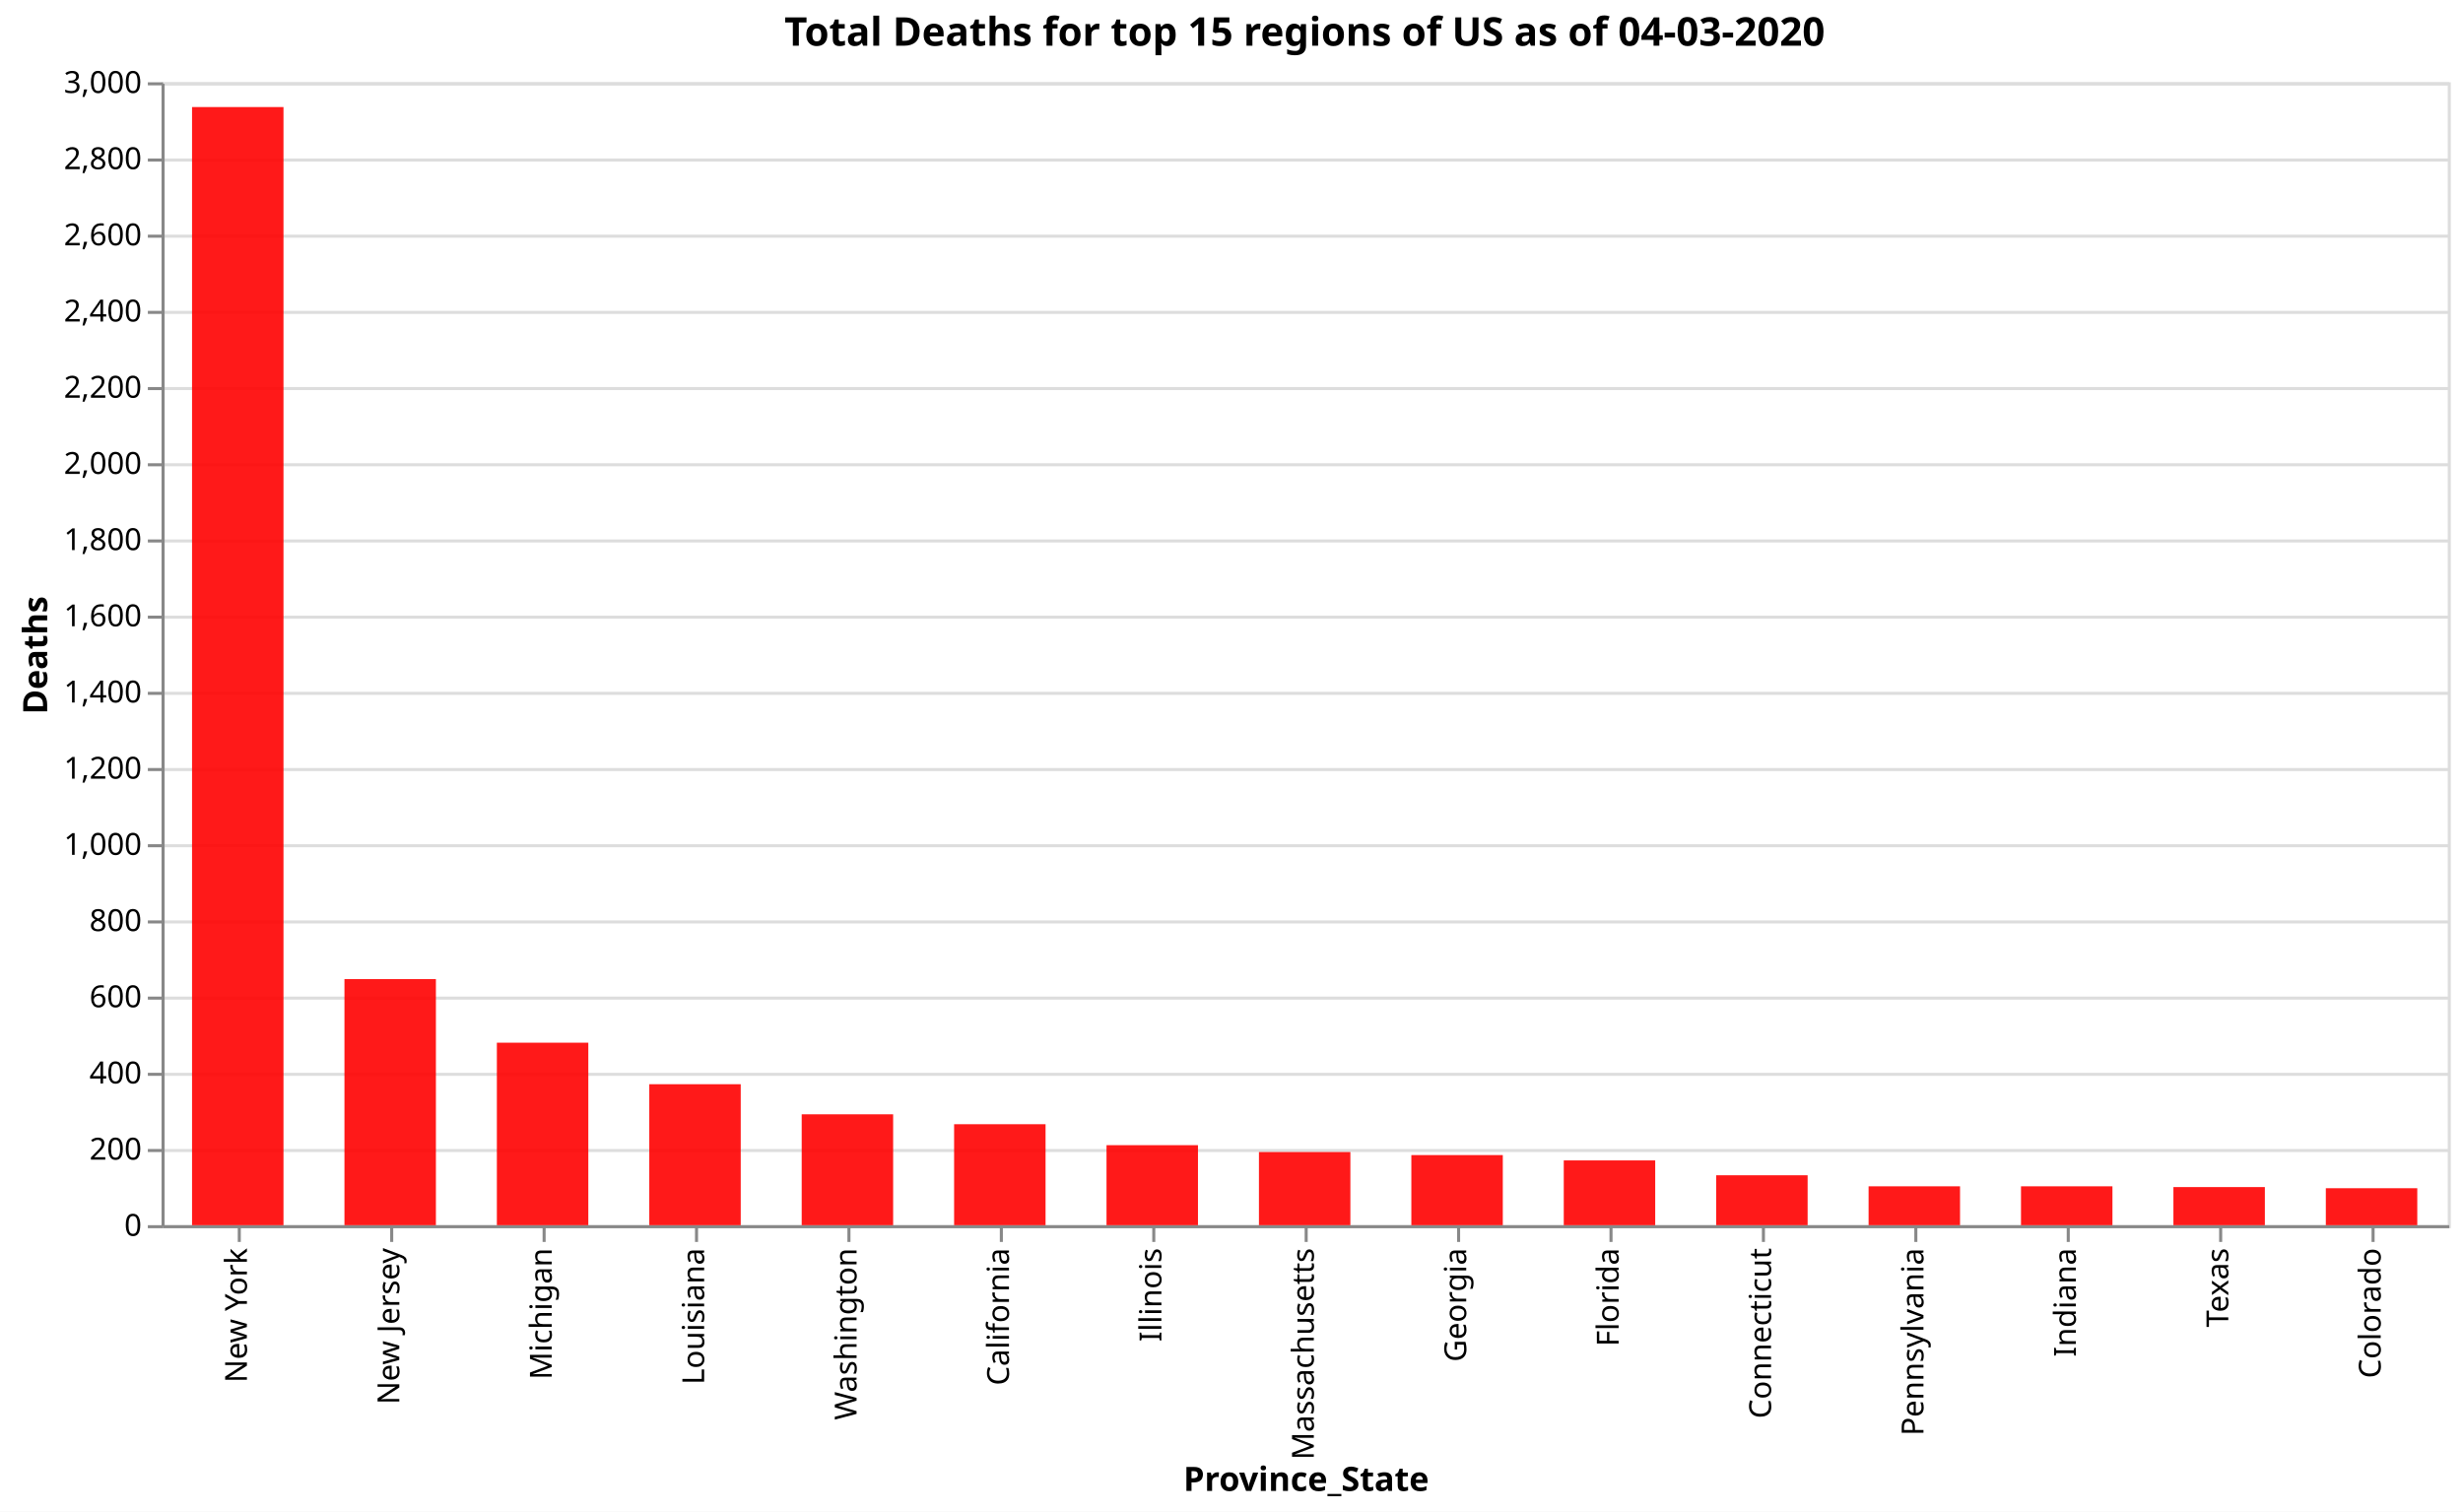
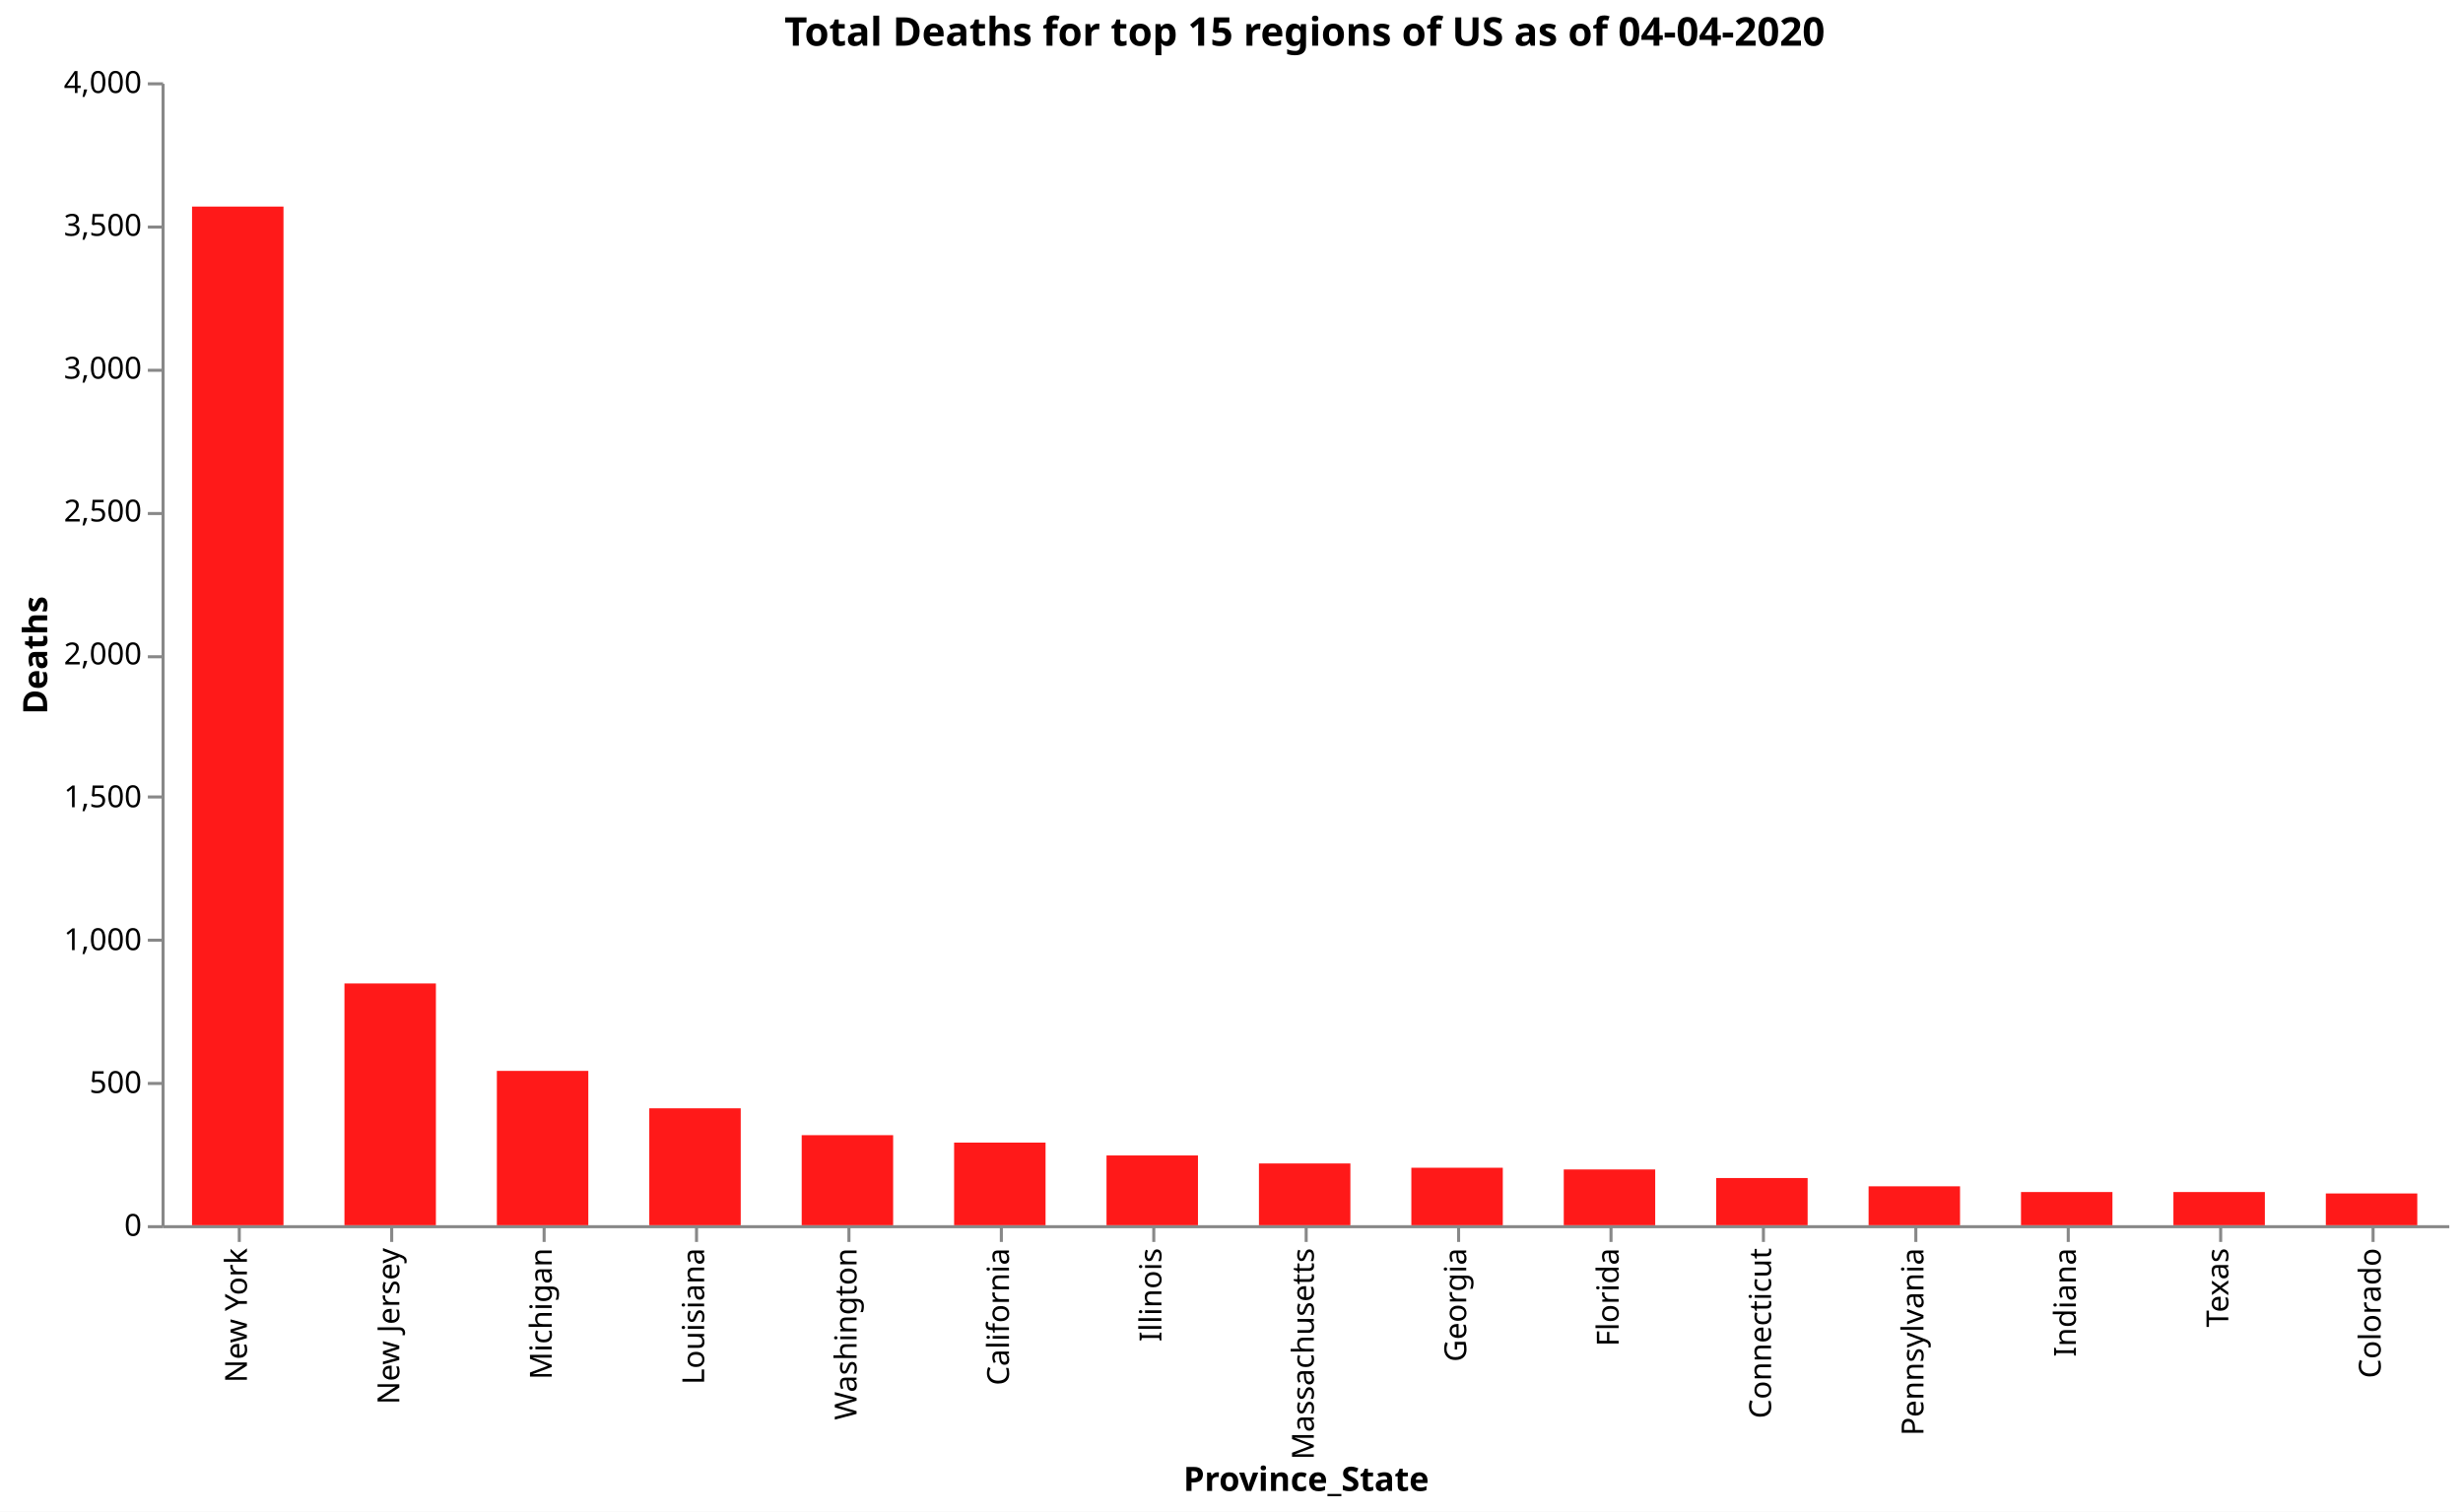
<svg xmlns="http://www.w3.org/2000/svg" class="marks" width="808" height="496" viewBox="0 0 808 496" version="1.1">
  <rect width="808" height="496" style="fill: white;" />
  <g transform="translate(53,27)">
    <g class="mark-group role-frame root">
      <g transform="translate(0,0)">
-         <path class="background" d="M0.5,0.5h750v375h-750Z" style="fill: none; stroke: #ddd;" />
+         <path class="background" d="M0,0h750v375h-750Z" style="fill: none; stroke: #ddd; stroke-width: 0;" />
        <g>
-           <g class="mark-group role-axis">
-             <g transform="translate(0.5,0.5)">
-               <path class="background" d="M0,0h0v0h0Z" style="pointer-events: none; fill: none;" />
-               <g>
-                 <g class="mark-rule role-axis-grid" style="pointer-events: none;">
-                   <line transform="translate(0,375)" x2="750" y2="0" style="fill: none; stroke: #ddd; stroke-width: 1; opacity: 1;" />
-                   <line transform="translate(0,350)" x2="750" y2="0" style="fill: none; stroke: #ddd; stroke-width: 1; opacity: 1;" />
-                   <line transform="translate(0,325)" x2="750" y2="0" style="fill: none; stroke: #ddd; stroke-width: 1; opacity: 1;" />
-                   <line transform="translate(0,300)" x2="750" y2="0" style="fill: none; stroke: #ddd; stroke-width: 1; opacity: 1;" />
-                   <line transform="translate(0,275)" x2="750" y2="0" style="fill: none; stroke: #ddd; stroke-width: 1; opacity: 1;" />
-                   <line transform="translate(0,250)" x2="750" y2="0" style="fill: none; stroke: #ddd; stroke-width: 1; opacity: 1;" />
-                   <line transform="translate(0,225)" x2="750" y2="0" style="fill: none; stroke: #ddd; stroke-width: 1; opacity: 1;" />
-                   <line transform="translate(0,200)" x2="750" y2="0" style="fill: none; stroke: #ddd; stroke-width: 1; opacity: 1;" />
-                   <line transform="translate(0,175)" x2="750" y2="0" style="fill: none; stroke: #ddd; stroke-width: 1; opacity: 1;" />
-                   <line transform="translate(0,150)" x2="750" y2="0" style="fill: none; stroke: #ddd; stroke-width: 1; opacity: 1;" />
-                   <line transform="translate(0,125)" x2="750" y2="0" style="fill: none; stroke: #ddd; stroke-width: 1; opacity: 1;" />
-                   <line transform="translate(0,100)" x2="750" y2="0" style="fill: none; stroke: #ddd; stroke-width: 1; opacity: 1;" />
-                   <line transform="translate(0,75)" x2="750" y2="0" style="fill: none; stroke: #ddd; stroke-width: 1; opacity: 1;" />
-                   <line transform="translate(0,50)" x2="750" y2="0" style="fill: none; stroke: #ddd; stroke-width: 1; opacity: 1;" />
-                   <line transform="translate(0,25)" x2="750" y2="0" style="fill: none; stroke: #ddd; stroke-width: 1; opacity: 1;" />
-                   <line transform="translate(0,0)" x2="750" y2="0" style="fill: none; stroke: #ddd; stroke-width: 1; opacity: 1;" />
-                 </g>
-               </g>
-               <path class="foreground" d="" style="pointer-events: none; display: none; fill: none;" />
-             </g>
-           </g>
          <g class="mark-group role-axis">
            <g transform="translate(0.5,375.5)">
              <path class="background" d="M0,0h0v0h0Z" style="pointer-events: none; fill: none;" />
              <g>
                <g class="mark-rule role-axis-tick" style="pointer-events: none;">
                  <line transform="translate(25,0)" x2="0" y2="5" style="fill: none; stroke: #888; stroke-width: 1; opacity: 1;" />
                  <line transform="translate(75,0)" x2="0" y2="5" style="fill: none; stroke: #888; stroke-width: 1; opacity: 1;" />
                  <line transform="translate(125,0)" x2="0" y2="5" style="fill: none; stroke: #888; stroke-width: 1; opacity: 1;" />
                  <line transform="translate(175,0)" x2="0" y2="5" style="fill: none; stroke: #888; stroke-width: 1; opacity: 1;" />
                  <line transform="translate(225,0)" x2="0" y2="5" style="fill: none; stroke: #888; stroke-width: 1; opacity: 1;" />
                  <line transform="translate(275,0)" x2="0" y2="5" style="fill: none; stroke: #888; stroke-width: 1; opacity: 1;" />
                  <line transform="translate(325,0)" x2="0" y2="5" style="fill: none; stroke: #888; stroke-width: 1; opacity: 1;" />
                  <line transform="translate(375,0)" x2="0" y2="5" style="fill: none; stroke: #888; stroke-width: 1; opacity: 1;" />
                  <line transform="translate(425,0)" x2="0" y2="5" style="fill: none; stroke: #888; stroke-width: 1; opacity: 1;" />
                  <line transform="translate(475,0)" x2="0" y2="5" style="fill: none; stroke: #888; stroke-width: 1; opacity: 1;" />
                  <line transform="translate(525,0)" x2="0" y2="5" style="fill: none; stroke: #888; stroke-width: 1; opacity: 1;" />
                  <line transform="translate(575,0)" x2="0" y2="5" style="fill: none; stroke: #888; stroke-width: 1; opacity: 1;" />
                  <line transform="translate(625,0)" x2="0" y2="5" style="fill: none; stroke: #888; stroke-width: 1; opacity: 1;" />
                  <line transform="translate(675,0)" x2="0" y2="5" style="fill: none; stroke: #888; stroke-width: 1; opacity: 1;" />
                  <line transform="translate(725,0)" x2="0" y2="5" style="fill: none; stroke: #888; stroke-width: 1; opacity: 1;" />
                </g>
                <g class="mark-text role-axis-label" style="pointer-events: none;">
                  <text text-anchor="end" transform="translate(24.5,7) rotate(270) translate(0,3)" style="font-family: sans-serif; font-size: 10px; fill: #000; opacity: 1;">New York</text>
                  <text text-anchor="end" transform="translate(74.5,7) rotate(270) translate(0,3)" style="font-family: sans-serif; font-size: 10px; fill: #000; opacity: 1;">New Jersey</text>
                  <text text-anchor="end" transform="translate(124.5,7) rotate(270) translate(0,3)" style="font-family: sans-serif; font-size: 10px; fill: #000; opacity: 1;">Michigan</text>
                  <text text-anchor="end" transform="translate(174.5,7) rotate(270) translate(0,3)" style="font-family: sans-serif; font-size: 10px; fill: #000; opacity: 1;">Louisiana</text>
                  <text text-anchor="end" transform="translate(224.5,7) rotate(270) translate(0,3)" style="font-family: sans-serif; font-size: 10px; fill: #000; opacity: 1;">Washington</text>
                  <text text-anchor="end" transform="translate(274.5,7) rotate(270) translate(0,3)" style="font-family: sans-serif; font-size: 10px; fill: #000; opacity: 1;">California</text>
                  <text text-anchor="end" transform="translate(324.5,7) rotate(270) translate(0,3)" style="font-family: sans-serif; font-size: 10px; fill: #000; opacity: 1;">Illinois</text>
                  <text text-anchor="end" transform="translate(374.5,7) rotate(270) translate(0,3)" style="font-family: sans-serif; font-size: 10px; fill: #000; opacity: 1;">Massachusetts</text>
                  <text text-anchor="end" transform="translate(424.5,7) rotate(270) translate(0,3)" style="font-family: sans-serif; font-size: 10px; fill: #000; opacity: 1;">Georgia</text>
                  <text text-anchor="end" transform="translate(474.5,7) rotate(270) translate(0,3)" style="font-family: sans-serif; font-size: 10px; fill: #000; opacity: 1;">Florida</text>
                  <text text-anchor="end" transform="translate(524.5,7) rotate(270) translate(0,3)" style="font-family: sans-serif; font-size: 10px; fill: #000; opacity: 1;">Connecticut</text>
                  <text text-anchor="end" transform="translate(574.5,7) rotate(270) translate(0,3)" style="font-family: sans-serif; font-size: 10px; fill: #000; opacity: 1;">Pennsylvania</text>
                  <text text-anchor="end" transform="translate(624.5,7) rotate(270) translate(0,3)" style="font-family: sans-serif; font-size: 10px; fill: #000; opacity: 1;">Indiana</text>
                  <text text-anchor="end" transform="translate(674.5,7) rotate(270) translate(0,3)" style="font-family: sans-serif; font-size: 10px; fill: #000; opacity: 1;">Texas</text>
                  <text text-anchor="end" transform="translate(724.5,7) rotate(270) translate(0,3)" style="font-family: sans-serif; font-size: 10px; fill: #000; opacity: 1;">Colorado</text>
                </g>
                <g class="mark-rule role-axis-domain" style="pointer-events: none;">
                  <line transform="translate(0,0)" x2="750" y2="0" style="fill: none; stroke: #888; stroke-width: 1; opacity: 1;" />
                </g>
                <g class="mark-text role-axis-title" style="pointer-events: none;">
                  <text text-anchor="middle" transform="translate(375,86.69434)" style="font-family: sans-serif; font-size: 11px; font-weight: bold; fill: #000; opacity: 1;">Province_State</text>
                </g>
              </g>
              <path class="foreground" d="" style="pointer-events: none; display: none; fill: none;" />
            </g>
          </g>
          <g class="mark-group role-axis">
            <g transform="translate(0.5,0.5)">
              <path class="background" d="M0,0h0v0h0Z" style="pointer-events: none; fill: none;" />
              <g>
                <g class="mark-rule role-axis-tick" style="pointer-events: none;">
                  <line transform="translate(0,375)" x2="-5" y2="0" style="fill: none; stroke: #888; stroke-width: 1; opacity: 1;" />
-                   <line transform="translate(0,350)" x2="-5" y2="0" style="fill: none; stroke: #888; stroke-width: 1; opacity: 1;" />
-                   <line transform="translate(0,325)" x2="-5" y2="0" style="fill: none; stroke: #888; stroke-width: 1; opacity: 1;" />
-                   <line transform="translate(0,300)" x2="-5" y2="0" style="fill: none; stroke: #888; stroke-width: 1; opacity: 1;" />
-                   <line transform="translate(0,275)" x2="-5" y2="0" style="fill: none; stroke: #888; stroke-width: 1; opacity: 1;" />
-                   <line transform="translate(0,250)" x2="-5" y2="0" style="fill: none; stroke: #888; stroke-width: 1; opacity: 1;" />
-                   <line transform="translate(0,225)" x2="-5" y2="0" style="fill: none; stroke: #888; stroke-width: 1; opacity: 1;" />
-                   <line transform="translate(0,200)" x2="-5" y2="0" style="fill: none; stroke: #888; stroke-width: 1; opacity: 1;" />
-                   <line transform="translate(0,175)" x2="-5" y2="0" style="fill: none; stroke: #888; stroke-width: 1; opacity: 1;" />
-                   <line transform="translate(0,150)" x2="-5" y2="0" style="fill: none; stroke: #888; stroke-width: 1; opacity: 1;" />
-                   <line transform="translate(0,125)" x2="-5" y2="0" style="fill: none; stroke: #888; stroke-width: 1; opacity: 1;" />
-                   <line transform="translate(0,100)" x2="-5" y2="0" style="fill: none; stroke: #888; stroke-width: 1; opacity: 1;" />
-                   <line transform="translate(0,75)" x2="-5" y2="0" style="fill: none; stroke: #888; stroke-width: 1; opacity: 1;" />
-                   <line transform="translate(0,50)" x2="-5" y2="0" style="fill: none; stroke: #888; stroke-width: 1; opacity: 1;" />
-                   <line transform="translate(0,25)" x2="-5" y2="0" style="fill: none; stroke: #888; stroke-width: 1; opacity: 1;" />
+                   <line transform="translate(0,328)" x2="-5" y2="0" style="fill: none; stroke: #888; stroke-width: 1; opacity: 1;" />
+                   <line transform="translate(0,281)" x2="-5" y2="0" style="fill: none; stroke: #888; stroke-width: 1; opacity: 1;" />
+                   <line transform="translate(0,234)" x2="-5" y2="0" style="fill: none; stroke: #888; stroke-width: 1; opacity: 1;" />
+                   <line transform="translate(0,188)" x2="-5" y2="0" style="fill: none; stroke: #888; stroke-width: 1; opacity: 1;" />
+                   <line transform="translate(0,141)" x2="-5" y2="0" style="fill: none; stroke: #888; stroke-width: 1; opacity: 1;" />
+                   <line transform="translate(0,94)" x2="-5" y2="0" style="fill: none; stroke: #888; stroke-width: 1; opacity: 1;" />
+                   <line transform="translate(0,47)" x2="-5" y2="0" style="fill: none; stroke: #888; stroke-width: 1; opacity: 1;" />
                  <line transform="translate(0,0)" x2="-5" y2="0" style="fill: none; stroke: #888; stroke-width: 1; opacity: 1;" />
                </g>
                <g class="mark-text role-axis-label" style="pointer-events: none;">
                  <text text-anchor="end" transform="translate(-7,378)" style="font-family: sans-serif; font-size: 10px; fill: #000; opacity: 1;">0</text>
-                   <text text-anchor="end" transform="translate(-7,353)" style="font-family: sans-serif; font-size: 10px; fill: #000; opacity: 1;">200</text>
-                   <text text-anchor="end" transform="translate(-7,328)" style="font-family: sans-serif; font-size: 10px; fill: #000; opacity: 1;">400</text>
-                   <text text-anchor="end" transform="translate(-7,303)" style="font-family: sans-serif; font-size: 10px; fill: #000; opacity: 1;">600</text>
-                   <text text-anchor="end" transform="translate(-7,278)" style="font-family: sans-serif; font-size: 10px; fill: #000; opacity: 1;">800</text>
-                   <text text-anchor="end" transform="translate(-7,253)" style="font-family: sans-serif; font-size: 10px; fill: #000; opacity: 1;">1,000</text>
-                   <text text-anchor="end" transform="translate(-7,228)" style="font-family: sans-serif; font-size: 10px; fill: #000; opacity: 1;">1,200</text>
-                   <text text-anchor="end" transform="translate(-7,203)" style="font-family: sans-serif; font-size: 10px; fill: #000; opacity: 1;">1,400</text>
-                   <text text-anchor="end" transform="translate(-7,178)" style="font-family: sans-serif; font-size: 10px; fill: #000; opacity: 1;">1,600</text>
-                   <text text-anchor="end" transform="translate(-7,153)" style="font-family: sans-serif; font-size: 10px; fill: #000; opacity: 1;">1,800</text>
-                   <text text-anchor="end" transform="translate(-7,128)" style="font-family: sans-serif; font-size: 10px; fill: #000; opacity: 1;">2,000</text>
-                   <text text-anchor="end" transform="translate(-7,103)" style="font-family: sans-serif; font-size: 10px; fill: #000; opacity: 1;">2,200</text>
-                   <text text-anchor="end" transform="translate(-7,78)" style="font-family: sans-serif; font-size: 10px; fill: #000; opacity: 1;">2,400</text>
-                   <text text-anchor="end" transform="translate(-7,53)" style="font-family: sans-serif; font-size: 10px; fill: #000; opacity: 1;">2,600</text>
-                   <text text-anchor="end" transform="translate(-7,28)" style="font-family: sans-serif; font-size: 10px; fill: #000; opacity: 1;">2,800</text>
-                   <text text-anchor="end" transform="translate(-7,3)" style="font-family: sans-serif; font-size: 10px; fill: #000; opacity: 1;">3,000</text>
+                   <text text-anchor="end" transform="translate(-7,331.125)" style="font-family: sans-serif; font-size: 10px; fill: #000; opacity: 1;">500</text>
+                   <text text-anchor="end" transform="translate(-7,284.25)" style="font-family: sans-serif; font-size: 10px; fill: #000; opacity: 1;">1,000</text>
+                   <text text-anchor="end" transform="translate(-7,237.375)" style="font-family: sans-serif; font-size: 10px; fill: #000; opacity: 1;">1,500</text>
+                   <text text-anchor="end" transform="translate(-7,190.5)" style="font-family: sans-serif; font-size: 10px; fill: #000; opacity: 1;">2,000</text>
+                   <text text-anchor="end" transform="translate(-7,143.625)" style="font-family: sans-serif; font-size: 10px; fill: #000; opacity: 1;">2,500</text>
+                   <text text-anchor="end" transform="translate(-7,96.75)" style="font-family: sans-serif; font-size: 10px; fill: #000; opacity: 1;">3,000</text>
+                   <text text-anchor="end" transform="translate(-7,49.875)" style="font-family: sans-serif; font-size: 10px; fill: #000; opacity: 1;">3,500</text>
+                   <text text-anchor="end" transform="translate(-7,3)" style="font-family: sans-serif; font-size: 10px; fill: #000; opacity: 1;">4,000</text>
                </g>
                <g class="mark-rule role-axis-domain" style="pointer-events: none;">
                  <line transform="translate(0,375)" x2="0" y2="-375" style="fill: none; stroke: #888; stroke-width: 1; opacity: 1;" />
                </g>
                <g class="mark-text role-axis-title" style="pointer-events: none;">
                  <text text-anchor="middle" transform="translate(-36.02441,187.5) rotate(-90) translate(0,-2)" style="font-family: sans-serif; font-size: 11px; font-weight: bold; fill: #000; opacity: 1;">Deaths</text>
                </g>
              </g>
              <path class="foreground" d="" style="pointer-events: none; display: none; fill: none;" />
            </g>
          </g>
          <g class="mark-rect role-mark marks">
-             <path d="M10,8.125h30v366.875h-30Z" style="fill: red; opacity: 0.9;" />
-             <path d="M60,294.25h30v80.75h-30Z" style="fill: red; opacity: 0.9;" />
-             <path d="M110,315.125h30v59.875h-30Z" style="fill: red; opacity: 0.9;" />
-             <path d="M160,328.75h30v46.25h-30Z" style="fill: red; opacity: 0.9;" />
-             <path d="M210,338.625h30v36.375h-30Z" style="fill: red; opacity: 0.9;" />
-             <path d="M260,341.875h30v33.125h-30Z" style="fill: red; opacity: 0.9;" />
-             <path d="M310,348.75h30v26.25h-30Z" style="fill: red; opacity: 0.9;" />
-             <path d="M360,351h30v24h-30Z" style="fill: red; opacity: 0.9;" />
-             <path d="M410,352h30v23h-30Z" style="fill: red; opacity: 0.9;" />
-             <path d="M460,353.75h30v21.25h-30Z" style="fill: red; opacity: 0.9;" />
-             <path d="M510,358.625h30v16.375h-30Z" style="fill: red; opacity: 0.9;" />
+             <path d="M10,40.781h30v334.219h-30Z" style="fill: red; opacity: 0.9;" />
+             <path d="M60,295.688h30v79.312h-30Z" style="fill: red; opacity: 0.9;" />
+             <path d="M110,324.375h30v50.625h-30Z" style="fill: red; opacity: 0.9;" />
+             <path d="M160,336.656h30v38.344h-30Z" style="fill: red; opacity: 0.9;" />
+             <path d="M210,345.469h30v29.531h-30Z" style="fill: red; opacity: 0.9;" />
+             <path d="M260,347.906h30v27.094h-30Z" style="fill: red; opacity: 0.9;" />
+             <path d="M310,352.125h30v22.875h-30Z" style="fill: red; opacity: 0.9;" />
+             <path d="M360,354.75h30v20.25h-30Z" style="fill: red; opacity: 0.9;" />
+             <path d="M410,356.156h30v18.844h-30Z" style="fill: red; opacity: 0.9;" />
+             <path d="M460,356.719h30v18.281h-30Z" style="fill: red; opacity: 0.9;" />
+             <path d="M510,359.531h30v15.469h-30Z" style="fill: red; opacity: 0.9;" />
            <path d="M560,362.25h30v12.75h-30Z" style="fill: red; opacity: 0.9;" />
-             <path d="M610,362.25h30v12.75h-30Z" style="fill: red; opacity: 0.9;" />
-             <path d="M660,362.5h30v12.5h-30Z" style="fill: red; opacity: 0.9;" />
-             <path d="M710,362.875h30v12.125h-30Z" style="fill: red; opacity: 0.9;" />
+             <path d="M610,364.125h30v10.875h-30Z" style="fill: red; opacity: 0.9;" />
+             <path d="M660,364.125h30v10.875h-30Z" style="fill: red; opacity: 0.9;" />
+             <path d="M710,364.594h30v10.406h-30Z" style="fill: red; opacity: 0.9;" />
          </g>
          <g class="mark-group role-title">
            <g transform="translate(375,-22)">
              <path class="background" d="M0,0h0v0h0Z" style="pointer-events: none; fill: none;" />
              <g>
                <g class="mark-text role-title-text" style="pointer-events: none;">
-                   <text text-anchor="middle" transform="translate(0,10)" style="font-family: sans-serif; font-size: 13px; font-weight: bold; fill: #000; opacity: 1;">Total Deaths for top 15 regions of US as of 04-03-2020</text>
+                   <text text-anchor="middle" transform="translate(0,10)" style="font-family: sans-serif; font-size: 13px; font-weight: bold; fill: #000; opacity: 1;">Total Deaths for top 15 regions of US as of 04-04-2020</text>
                </g>
              </g>
              <path class="foreground" d="" style="pointer-events: none; display: none; fill: none;" />
            </g>
          </g>
        </g>
        <path class="foreground" d="" style="display: none; fill: none;" />
      </g>
    </g>
  </g>
</svg>
